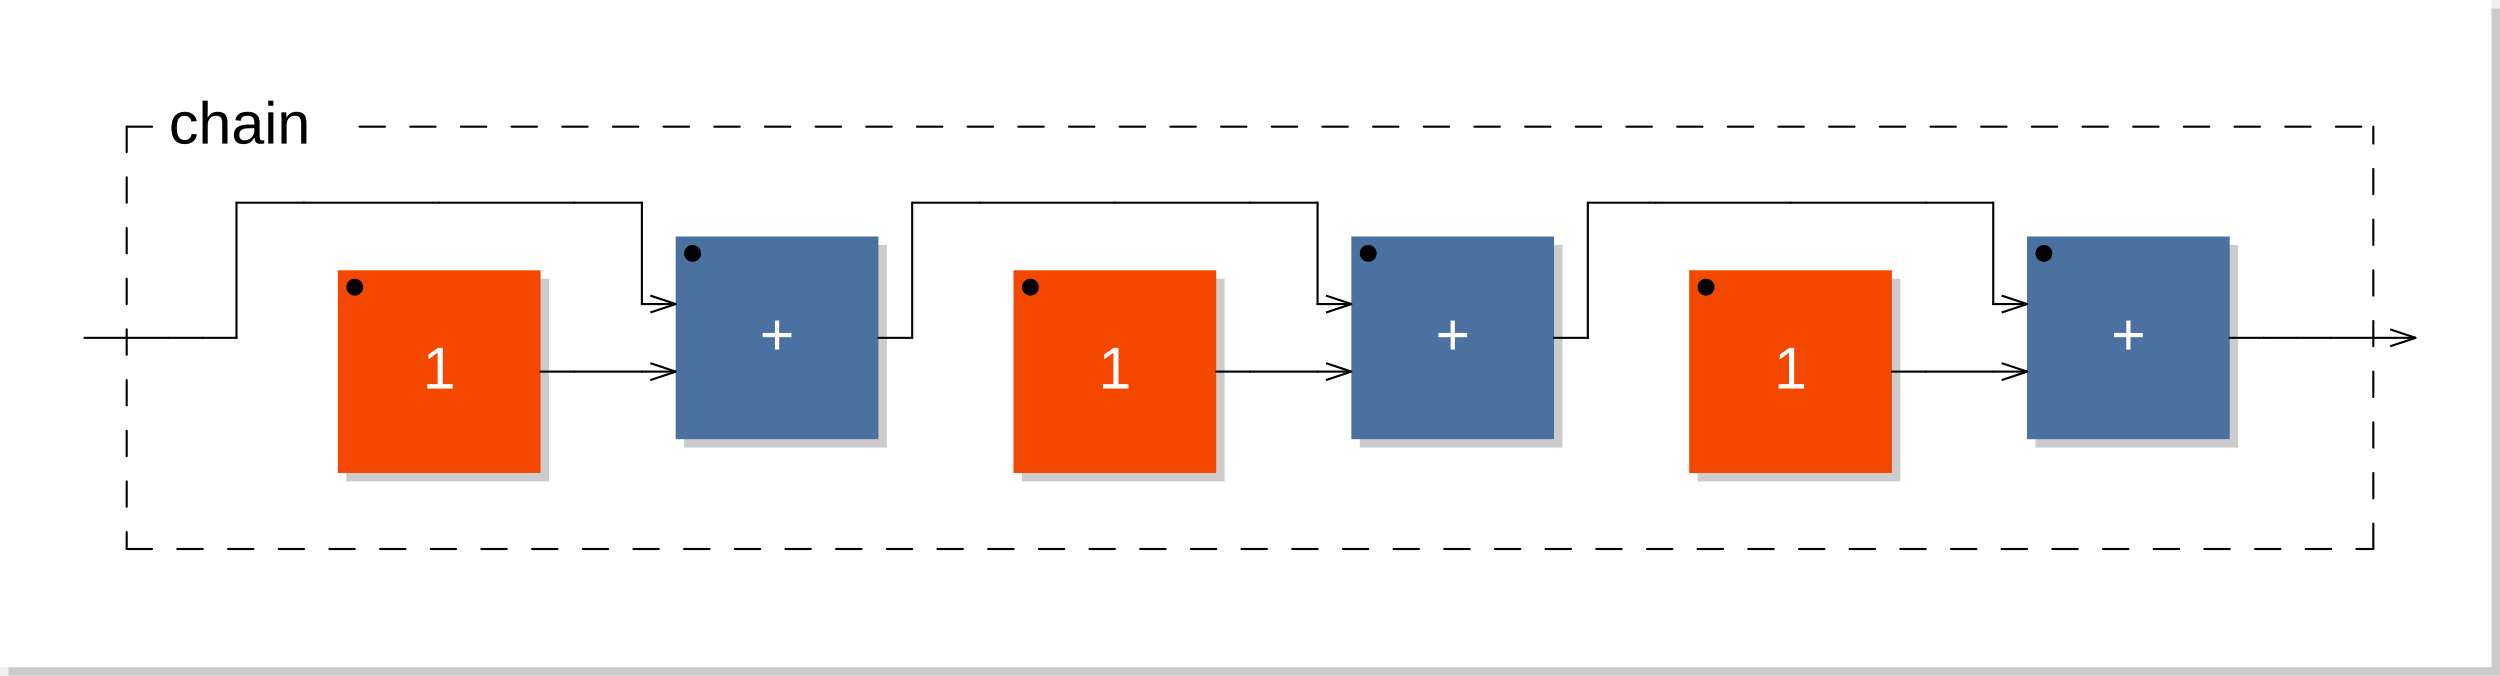
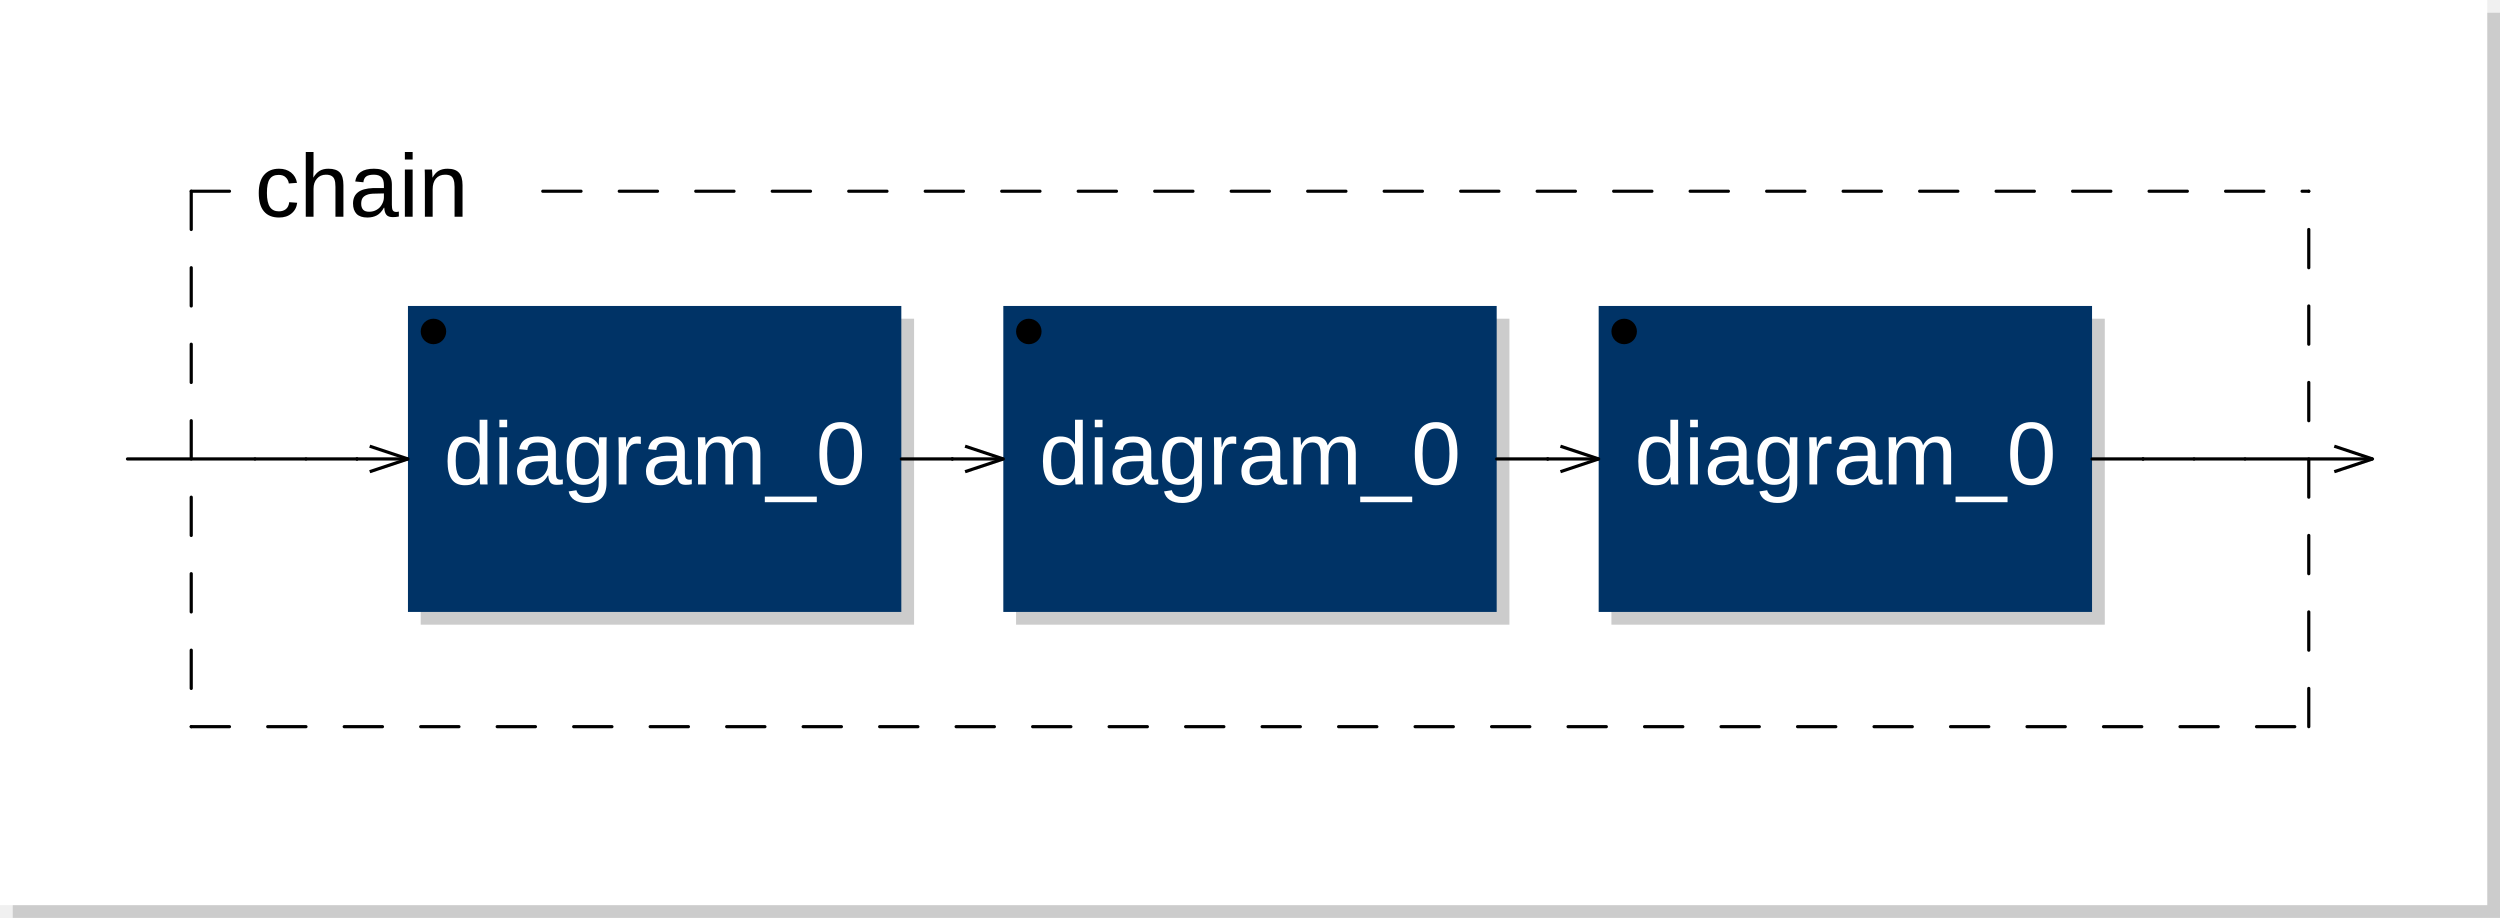
- <svg xmlns="http://www.w3.org/2000/svg" xmlns:xlink="http://www.w3.org/1999/xlink" viewBox="0 0 296 80" width="148mm" height="40mm" version="1.1">
+ <svg xmlns="http://www.w3.org/2000/svg" xmlns:xlink="http://www.w3.org/1999/xlink" viewBox="0 0 196.1 72" width="98.05mm" height="36mm" version="1.1">
  <a xlink:href="process.svg">
-     <rect x="1" y="1" width="295" height="79" rx="0" ry="0" style="stroke:none;fill:#cccccc;" />
-     <rect x="0" y="0" width="295" height="79" rx="0" ry="0" style="stroke:none;fill:#ffffff;" />
+     <rect x="1" y="1" width="195.1" height="71" rx="0" ry="0" style="stroke:none;fill:#cccccc;" />
+     <rect x="0" y="0" width="195.1" height="71" rx="0" ry="0" style="stroke:none;fill:#ffffff;" />
  </a>
  <text x="10" y="7" font-family="Arial" font-size="7" />
-   <rect x="41" y="33" width="24" height="24" rx="0" ry="0" style="stroke:none;fill:#cccccc;" />
-   <rect x="40" y="32" width="24" height="24" rx="0" ry="0" style="stroke:none;fill:#f44800;" />
-   <text x="52" y="46" font-family="Arial" font-size="7" text-anchor="middle" fill="#FFFFFF">1</text>
-   <circle cx="42" cy="34" r="1" />
-   <rect x="81" y="29" width="24" height="24" rx="0" ry="0" style="stroke:none;fill:#cccccc;" />
-   <rect x="80" y="28" width="24" height="24" rx="0" ry="0" style="stroke:none;fill:#4B71A1;" />
-   <text x="92" y="42" font-family="Arial" font-size="7" text-anchor="middle" fill="#FFFFFF">+</text>
-   <circle cx="82" cy="30" r="1" />
-   <line x1="77" y1="35" x2="80" y2="36" transform="rotate(0,80,36)" style="stroke: black; stroke-width:0.25;" />
-   <line x1="77" y1="37" x2="80" y2="36" transform="rotate(0,80,36)" style="stroke: black; stroke-width:0.25;" />
-   <line x1="77" y1="43" x2="80" y2="44" transform="rotate(0,80,44)" style="stroke: black; stroke-width:0.25;" />
-   <line x1="77" y1="45" x2="80" y2="44" transform="rotate(0,80,44)" style="stroke: black; stroke-width:0.25;" />
-   <rect x="121" y="33" width="24" height="24" rx="0" ry="0" style="stroke:none;fill:#cccccc;" />
-   <rect x="120" y="32" width="24" height="24" rx="0" ry="0" style="stroke:none;fill:#f44800;" />
-   <text x="132" y="46" font-family="Arial" font-size="7" text-anchor="middle" fill="#FFFFFF">1</text>
-   <circle cx="122" cy="34" r="1" />
-   <rect x="161" y="29" width="24" height="24" rx="0" ry="0" style="stroke:none;fill:#cccccc;" />
-   <rect x="160" y="28" width="24" height="24" rx="0" ry="0" style="stroke:none;fill:#4B71A1;" />
-   <text x="172" y="42" font-family="Arial" font-size="7" text-anchor="middle" fill="#FFFFFF">+</text>
-   <circle cx="162" cy="30" r="1" />
-   <line x1="157" y1="35" x2="160" y2="36" transform="rotate(0,160,36)" style="stroke: black; stroke-width:0.25;" />
-   <line x1="157" y1="37" x2="160" y2="36" transform="rotate(0,160,36)" style="stroke: black; stroke-width:0.25;" />
-   <line x1="157" y1="43" x2="160" y2="44" transform="rotate(0,160,44)" style="stroke: black; stroke-width:0.25;" />
-   <line x1="157" y1="45" x2="160" y2="44" transform="rotate(0,160,44)" style="stroke: black; stroke-width:0.25;" />
-   <rect x="201" y="33" width="24" height="24" rx="0" ry="0" style="stroke:none;fill:#cccccc;" />
-   <rect x="200" y="32" width="24" height="24" rx="0" ry="0" style="stroke:none;fill:#f44800;" />
-   <text x="212" y="46" font-family="Arial" font-size="7" text-anchor="middle" fill="#FFFFFF">1</text>
-   <circle cx="202" cy="34" r="1" />
-   <rect x="241" y="29" width="24" height="24" rx="0" ry="0" style="stroke:none;fill:#cccccc;" />
-   <rect x="240" y="28" width="24" height="24" rx="0" ry="0" style="stroke:none;fill:#4B71A1;" />
-   <text x="252" y="42" font-family="Arial" font-size="7" text-anchor="middle" fill="#FFFFFF">+</text>
-   <circle cx="242" cy="30" r="1" />
-   <line x1="237" y1="35" x2="240" y2="36" transform="rotate(0,240,36)" style="stroke: black; stroke-width:0.25;" />
-   <line x1="237" y1="37" x2="240" y2="36" transform="rotate(0,240,36)" style="stroke: black; stroke-width:0.25;" />
-   <line x1="237" y1="43" x2="240" y2="44" transform="rotate(0,240,44)" style="stroke: black; stroke-width:0.25;" />
-   <line x1="237" y1="45" x2="240" y2="44" transform="rotate(0,240,44)" style="stroke: black; stroke-width:0.25;" />
-   <line x1="15" y1="15" x2="15" y2="65" style="stroke: black; stroke-linecap:round; stroke-width:0.25; stroke-dasharray:3,3;" />
-   <line x1="15" y1="65" x2="281" y2="65" style="stroke: black; stroke-linecap:round; stroke-width:0.25; stroke-dasharray:3,3;" />
-   <line x1="281" y1="65" x2="281" y2="15" style="stroke: black; stroke-linecap:round; stroke-width:0.25; stroke-dasharray:3,3;" />
+   <a xlink:href="diagram-229.svg">
+     <rect x="33" y="25" width="38.7" height="24" rx="0" ry="0" style="stroke:none;fill:#cccccc;" />
+     <rect x="32" y="24" width="38.7" height="24" rx="0" ry="0" style="stroke:none;fill:#003366;" />
+   </a>
+   <a xlink:href="diagram-229.svg">
+     <text x="51.35" y="38" font-family="Arial" font-size="7" text-anchor="middle" fill="#FFFFFF">diagram_0</text>
+   </a>
+   <circle cx="34" cy="26" r="1" />
+   <line x1="29" y1="35" x2="32" y2="36" transform="rotate(0,32,36)" style="stroke: black; stroke-width:0.25;" />
+   <line x1="29" y1="37" x2="32" y2="36" transform="rotate(0,32,36)" style="stroke: black; stroke-width:0.25;" />
+   <a xlink:href="diagram-229.svg">
+     <rect x="79.7" y="25" width="38.7" height="24" rx="0" ry="0" style="stroke:none;fill:#cccccc;" />
+     <rect x="78.7" y="24" width="38.7" height="24" rx="0" ry="0" style="stroke:none;fill:#003366;" />
+   </a>
+   <a xlink:href="diagram-229.svg">
+     <text x="98.05" y="38" font-family="Arial" font-size="7" text-anchor="middle" fill="#FFFFFF">diagram_0</text>
+   </a>
+   <circle cx="80.7" cy="26" r="1" />
+   <line x1="75.7" y1="35" x2="78.7" y2="36" transform="rotate(0,78.7,36)" style="stroke: black; stroke-width:0.25;" />
+   <line x1="75.7" y1="37" x2="78.7" y2="36" transform="rotate(0,78.7,36)" style="stroke: black; stroke-width:0.25;" />
+   <a xlink:href="diagram-229.svg">
+     <rect x="126.4" y="25" width="38.7" height="24" rx="0" ry="0" style="stroke:none;fill:#cccccc;" />
+     <rect x="125.4" y="24" width="38.7" height="24" rx="0" ry="0" style="stroke:none;fill:#003366;" />
+   </a>
+   <a xlink:href="diagram-229.svg">
+     <text x="144.75" y="38" font-family="Arial" font-size="7" text-anchor="middle" fill="#FFFFFF">diagram_0</text>
+   </a>
+   <circle cx="127.4" cy="26" r="1" />
+   <line x1="122.4" y1="35" x2="125.4" y2="36" transform="rotate(0,125.4,36)" style="stroke: black; stroke-width:0.25;" />
+   <line x1="122.4" y1="37" x2="125.4" y2="36" transform="rotate(0,125.4,36)" style="stroke: black; stroke-width:0.25;" />
+   <line x1="15" y1="15" x2="15" y2="57" style="stroke: black; stroke-linecap:round; stroke-width:0.25; stroke-dasharray:3,3;" />
+   <line x1="15" y1="57" x2="181.1" y2="57" style="stroke: black; stroke-linecap:round; stroke-width:0.25; stroke-dasharray:3,3;" />
+   <line x1="181.1" y1="57" x2="181.1" y2="15" style="stroke: black; stroke-linecap:round; stroke-width:0.25; stroke-dasharray:3,3;" />
  <line x1="15" y1="15" x2="20" y2="15" style="stroke: black; stroke-linecap:round; stroke-width:0.25; stroke-dasharray:3,3;" />
-   <line x1="42.575" y1="15" x2="281" y2="15" style="stroke: black; stroke-linecap:round; stroke-width:0.25; stroke-dasharray:3,3;" />
+   <line x1="42.575" y1="15" x2="181.1" y2="15" style="stroke: black; stroke-linecap:round; stroke-width:0.25; stroke-dasharray:3,3;" />
  <text x="20" y="17" font-family="Arial" font-size="7">chain</text>
-   <line x1="283" y1="39" x2="286" y2="40" transform="rotate(0,286,40)" style="stroke: black; stroke-width:0.25;" />
-   <line x1="283" y1="41" x2="286" y2="40" transform="rotate(0,286,40)" style="stroke: black; stroke-width:0.25;" />
-   <line x1="10" y1="40" x2="20" y2="40" style="stroke:black; stroke-linecap:round; stroke-width:0.25;" />
-   <line x1="20" y1="40" x2="24" y2="40" style="stroke:black; stroke-linecap:round; stroke-width:0.25;" />
-   <line x1="24" y1="40" x2="28" y2="40" style="stroke:black; stroke-linecap:round; stroke-width:0.25;" />
-   <line x1="28" y1="24" x2="36" y2="24" style="stroke:black; stroke-linecap:round; stroke-width:0.25;" />
-   <line x1="28" y1="40" x2="28" y2="24" style="stroke:black; stroke-linecap:round; stroke-width:0.25;" />
-   <line x1="28" y1="40" x2="28" y2="40" style="stroke:black; stroke-linecap:round; stroke-width:0.25;" />
-   <line x1="36" y1="24" x2="52" y2="24" style="stroke:black; stroke-linecap:round; stroke-width:0.25;" />
-   <line x1="52" y1="24" x2="68" y2="24" style="stroke:black; stroke-linecap:round; stroke-width:0.25;" />
-   <line x1="64" y1="44" x2="68" y2="44" style="stroke:black; stroke-linecap:round; stroke-width:0.25;" />
-   <line x1="68" y1="24" x2="76" y2="24" style="stroke:black; stroke-linecap:round; stroke-width:0.25;" />
-   <line x1="68" y1="44" x2="76" y2="44" style="stroke:black; stroke-linecap:round; stroke-width:0.25;" />
-   <line x1="76" y1="24" x2="76" y2="36" style="stroke:black; stroke-linecap:round; stroke-width:0.25;" />
-   <line x1="76" y1="36" x2="76" y2="36" style="stroke:black; stroke-linecap:round; stroke-width:0.25;" />
-   <line x1="76" y1="36" x2="80" y2="36" style="stroke:black; stroke-linecap:round; stroke-width:0.25;" />
-   <line x1="76" y1="44" x2="80" y2="44" style="stroke:black; stroke-linecap:round; stroke-width:0.25;" />
-   <line x1="104" y1="40" x2="108" y2="40" style="stroke:black; stroke-linecap:round; stroke-width:0.25;" />
-   <line x1="108" y1="24" x2="116" y2="24" style="stroke:black; stroke-linecap:round; stroke-width:0.25;" />
-   <line x1="108" y1="40" x2="108" y2="24" style="stroke:black; stroke-linecap:round; stroke-width:0.25;" />
-   <line x1="108" y1="40" x2="108" y2="40" style="stroke:black; stroke-linecap:round; stroke-width:0.25;" />
-   <line x1="116" y1="24" x2="132" y2="24" style="stroke:black; stroke-linecap:round; stroke-width:0.25;" />
-   <line x1="132" y1="24" x2="148" y2="24" style="stroke:black; stroke-linecap:round; stroke-width:0.25;" />
-   <line x1="144" y1="44" x2="148" y2="44" style="stroke:black; stroke-linecap:round; stroke-width:0.25;" />
-   <line x1="148" y1="24" x2="156" y2="24" style="stroke:black; stroke-linecap:round; stroke-width:0.25;" />
-   <line x1="148" y1="44" x2="156" y2="44" style="stroke:black; stroke-linecap:round; stroke-width:0.25;" />
-   <line x1="156" y1="24" x2="156" y2="36" style="stroke:black; stroke-linecap:round; stroke-width:0.25;" />
-   <line x1="156" y1="36" x2="156" y2="36" style="stroke:black; stroke-linecap:round; stroke-width:0.25;" />
-   <line x1="156" y1="36" x2="160" y2="36" style="stroke:black; stroke-linecap:round; stroke-width:0.25;" />
-   <line x1="156" y1="44" x2="160" y2="44" style="stroke:black; stroke-linecap:round; stroke-width:0.25;" />
-   <line x1="184" y1="40" x2="188" y2="40" style="stroke:black; stroke-linecap:round; stroke-width:0.25;" />
-   <line x1="188" y1="24" x2="196" y2="24" style="stroke:black; stroke-linecap:round; stroke-width:0.25;" />
-   <line x1="188" y1="40" x2="188" y2="24" style="stroke:black; stroke-linecap:round; stroke-width:0.25;" />
-   <line x1="188" y1="40" x2="188" y2="40" style="stroke:black; stroke-linecap:round; stroke-width:0.25;" />
-   <line x1="196" y1="24" x2="212" y2="24" style="stroke:black; stroke-linecap:round; stroke-width:0.25;" />
-   <line x1="212" y1="24" x2="228" y2="24" style="stroke:black; stroke-linecap:round; stroke-width:0.25;" />
-   <line x1="224" y1="44" x2="228" y2="44" style="stroke:black; stroke-linecap:round; stroke-width:0.25;" />
-   <line x1="228" y1="24" x2="236" y2="24" style="stroke:black; stroke-linecap:round; stroke-width:0.25;" />
-   <line x1="228" y1="44" x2="236" y2="44" style="stroke:black; stroke-linecap:round; stroke-width:0.25;" />
-   <line x1="236" y1="24" x2="236" y2="36" style="stroke:black; stroke-linecap:round; stroke-width:0.25;" />
-   <line x1="236" y1="36" x2="236" y2="36" style="stroke:black; stroke-linecap:round; stroke-width:0.25;" />
-   <line x1="236" y1="36" x2="240" y2="36" style="stroke:black; stroke-linecap:round; stroke-width:0.25;" />
-   <line x1="236" y1="44" x2="240" y2="44" style="stroke:black; stroke-linecap:round; stroke-width:0.25;" />
-   <line x1="264" y1="40" x2="268" y2="40" style="stroke:black; stroke-linecap:round; stroke-width:0.25;" />
-   <line x1="268" y1="40" x2="268" y2="40" style="stroke:black; stroke-linecap:round; stroke-width:0.25;" />
-   <line x1="268" y1="40" x2="272" y2="40" style="stroke:black; stroke-linecap:round; stroke-width:0.25;" />
-   <line x1="272" y1="40" x2="276" y2="40" style="stroke:black; stroke-linecap:round; stroke-width:0.25;" />
-   <line x1="276" y1="40" x2="286" y2="40" style="stroke:black; stroke-linecap:round; stroke-width:0.25;" />
+   <line x1="183.1" y1="35" x2="186.1" y2="36" transform="rotate(0,186.1,36)" style="stroke: black; stroke-width:0.25;" />
+   <line x1="183.1" y1="37" x2="186.1" y2="36" transform="rotate(0,186.1,36)" style="stroke: black; stroke-width:0.25;" />
+   <line x1="10" y1="36" x2="20" y2="36" style="stroke:black; stroke-linecap:round; stroke-width:0.25;" />
+   <line x1="20" y1="36" x2="24" y2="36" style="stroke:black; stroke-linecap:round; stroke-width:0.25;" />
+   <line x1="24" y1="36" x2="28" y2="36" style="stroke:black; stroke-linecap:round; stroke-width:0.25;" />
+   <line x1="28" y1="36" x2="28" y2="36" style="stroke:black; stroke-linecap:round; stroke-width:0.25;" />
+   <line x1="28" y1="36" x2="32" y2="36" style="stroke:black; stroke-linecap:round; stroke-width:0.25;" />
+   <line x1="70.7" y1="36" x2="74.7" y2="36" style="stroke:black; stroke-linecap:round; stroke-width:0.25;" />
+   <line x1="74.7" y1="36" x2="74.7" y2="36" style="stroke:black; stroke-linecap:round; stroke-width:0.25;" />
+   <line x1="74.7" y1="36" x2="78.7" y2="36" style="stroke:black; stroke-linecap:round; stroke-width:0.25;" />
+   <line x1="117.4" y1="36" x2="121.4" y2="36" style="stroke:black; stroke-linecap:round; stroke-width:0.25;" />
+   <line x1="121.4" y1="36" x2="121.4" y2="36" style="stroke:black; stroke-linecap:round; stroke-width:0.25;" />
+   <line x1="121.4" y1="36" x2="125.4" y2="36" style="stroke:black; stroke-linecap:round; stroke-width:0.25;" />
+   <line x1="164.1" y1="36" x2="168.1" y2="36" style="stroke:black; stroke-linecap:round; stroke-width:0.25;" />
+   <line x1="168.1" y1="36" x2="168.1" y2="36" style="stroke:black; stroke-linecap:round; stroke-width:0.25;" />
+   <line x1="168.1" y1="36" x2="172.1" y2="36" style="stroke:black; stroke-linecap:round; stroke-width:0.25;" />
+   <line x1="172.1" y1="36" x2="176.1" y2="36" style="stroke:black; stroke-linecap:round; stroke-width:0.25;" />
+   <line x1="176.1" y1="36" x2="186.1" y2="36" style="stroke:black; stroke-linecap:round; stroke-width:0.25;" />
</svg>
